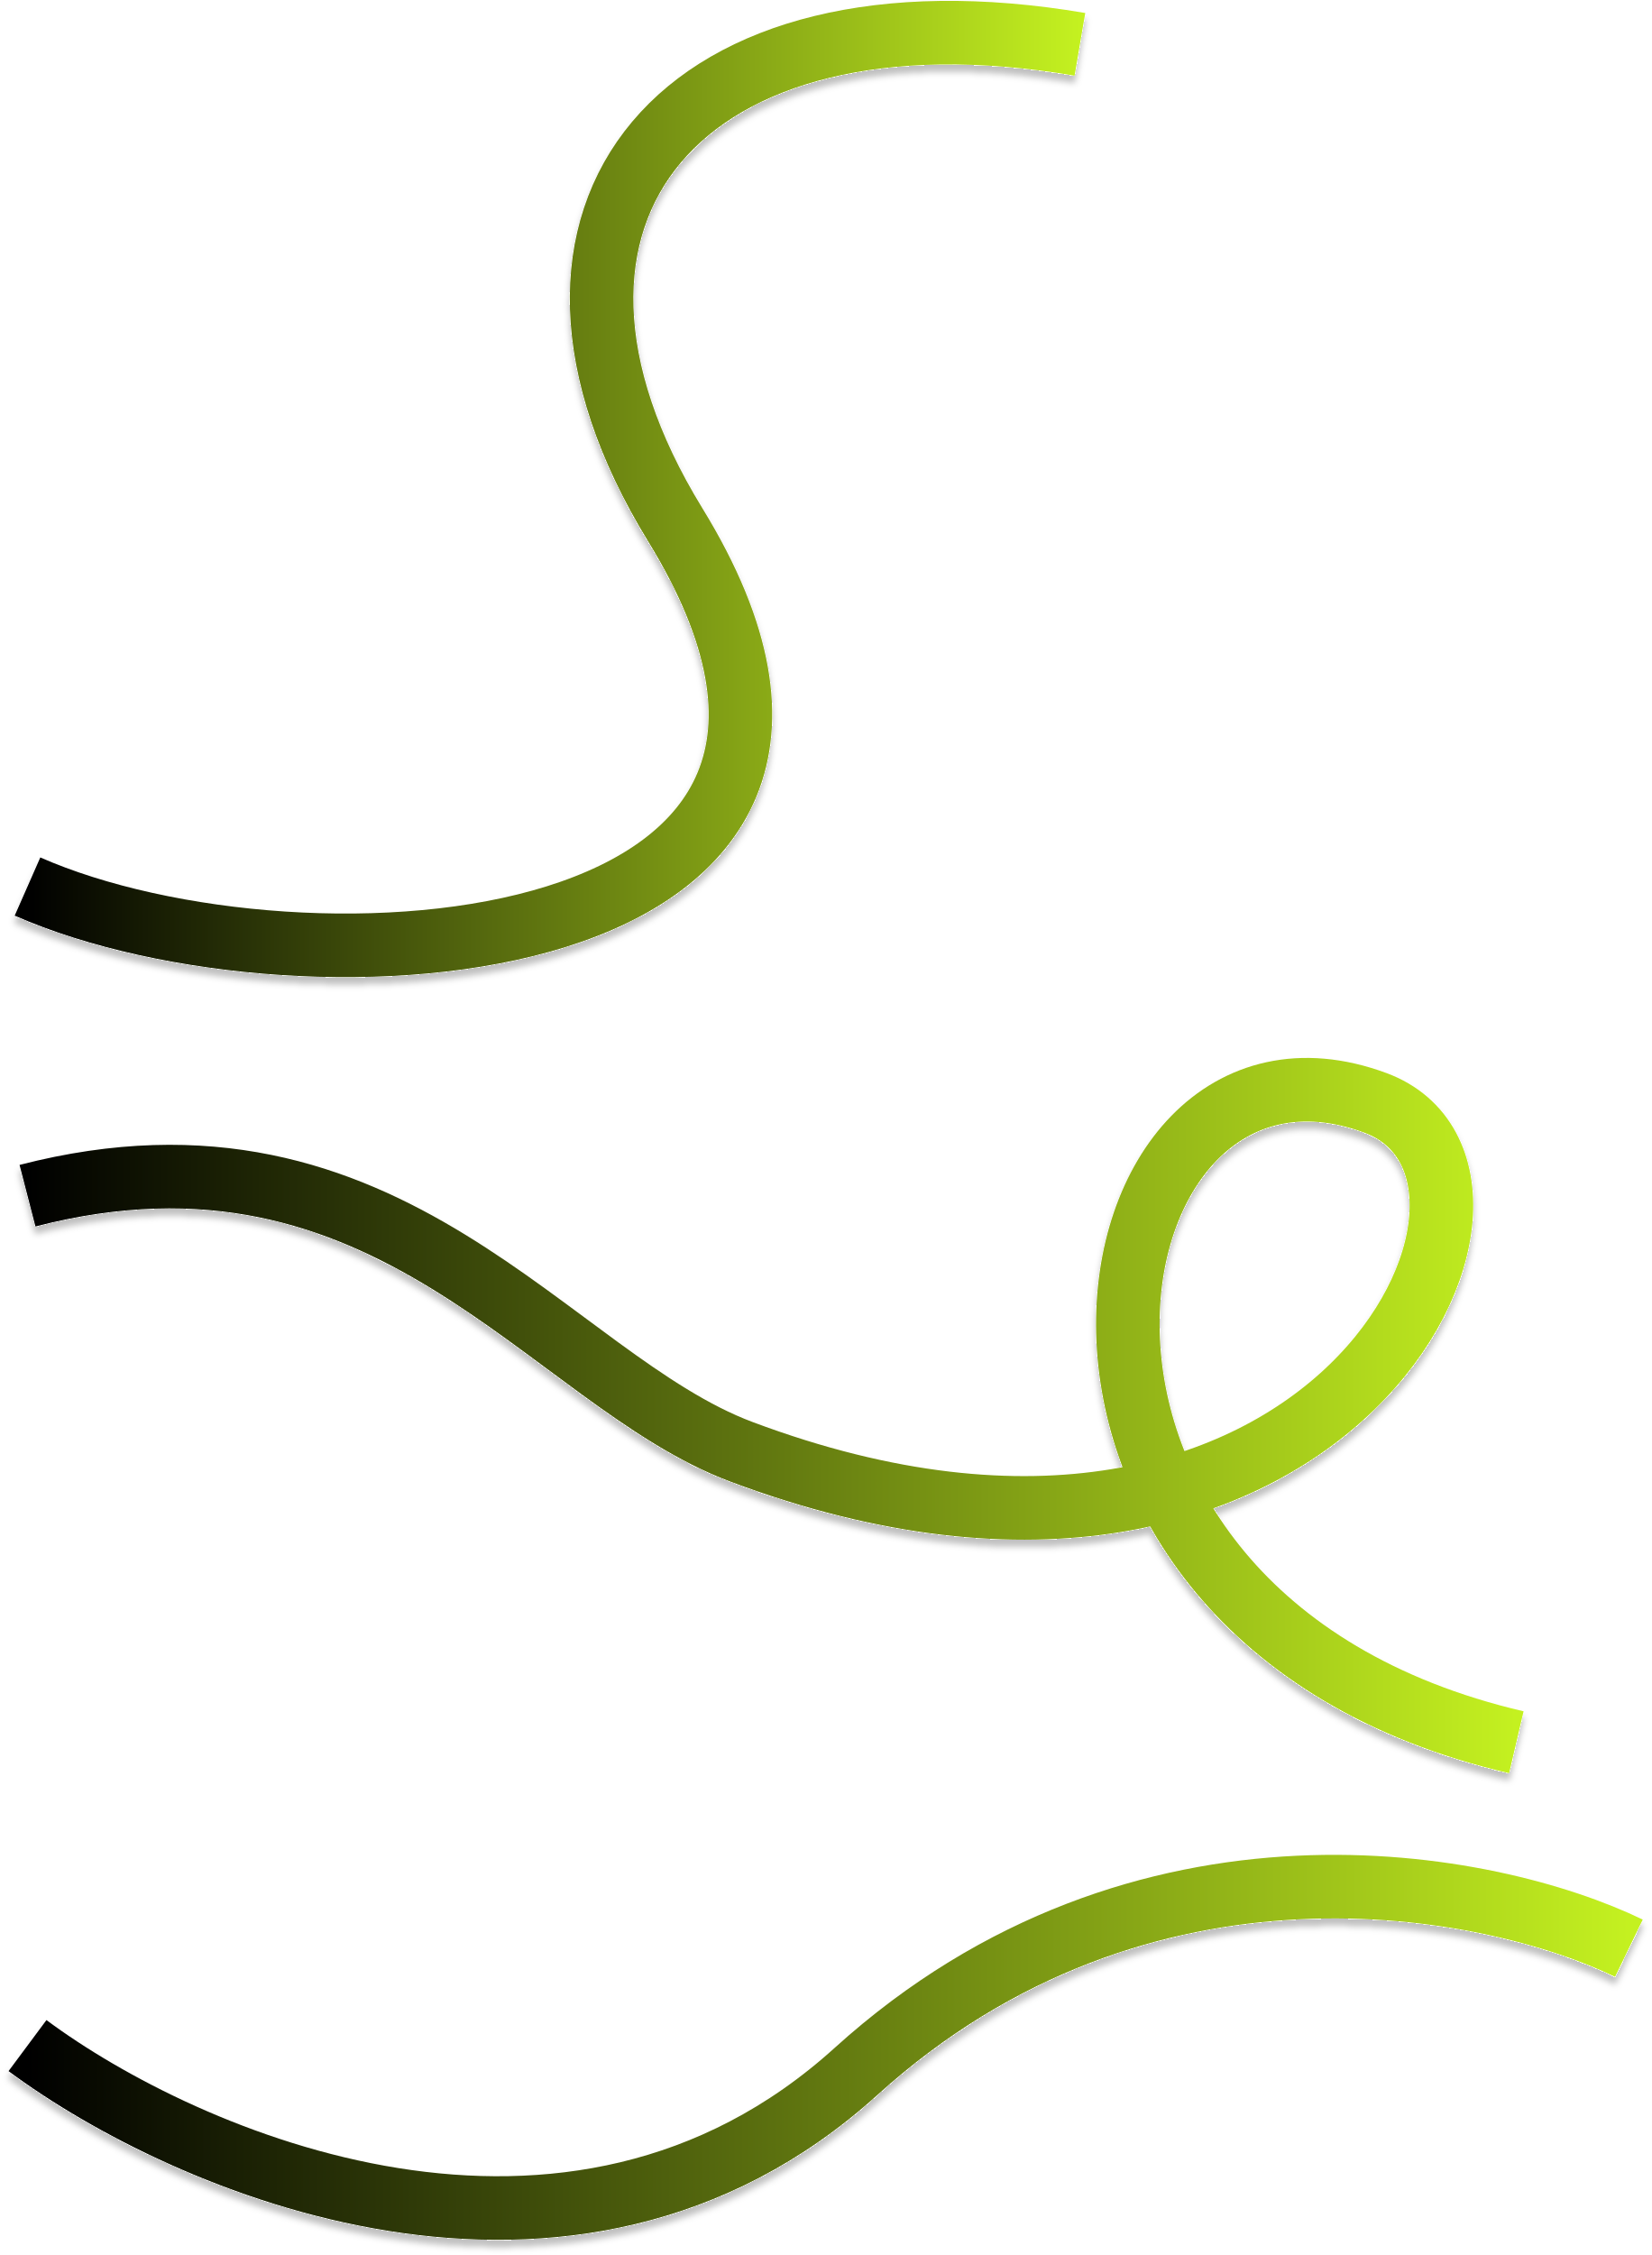
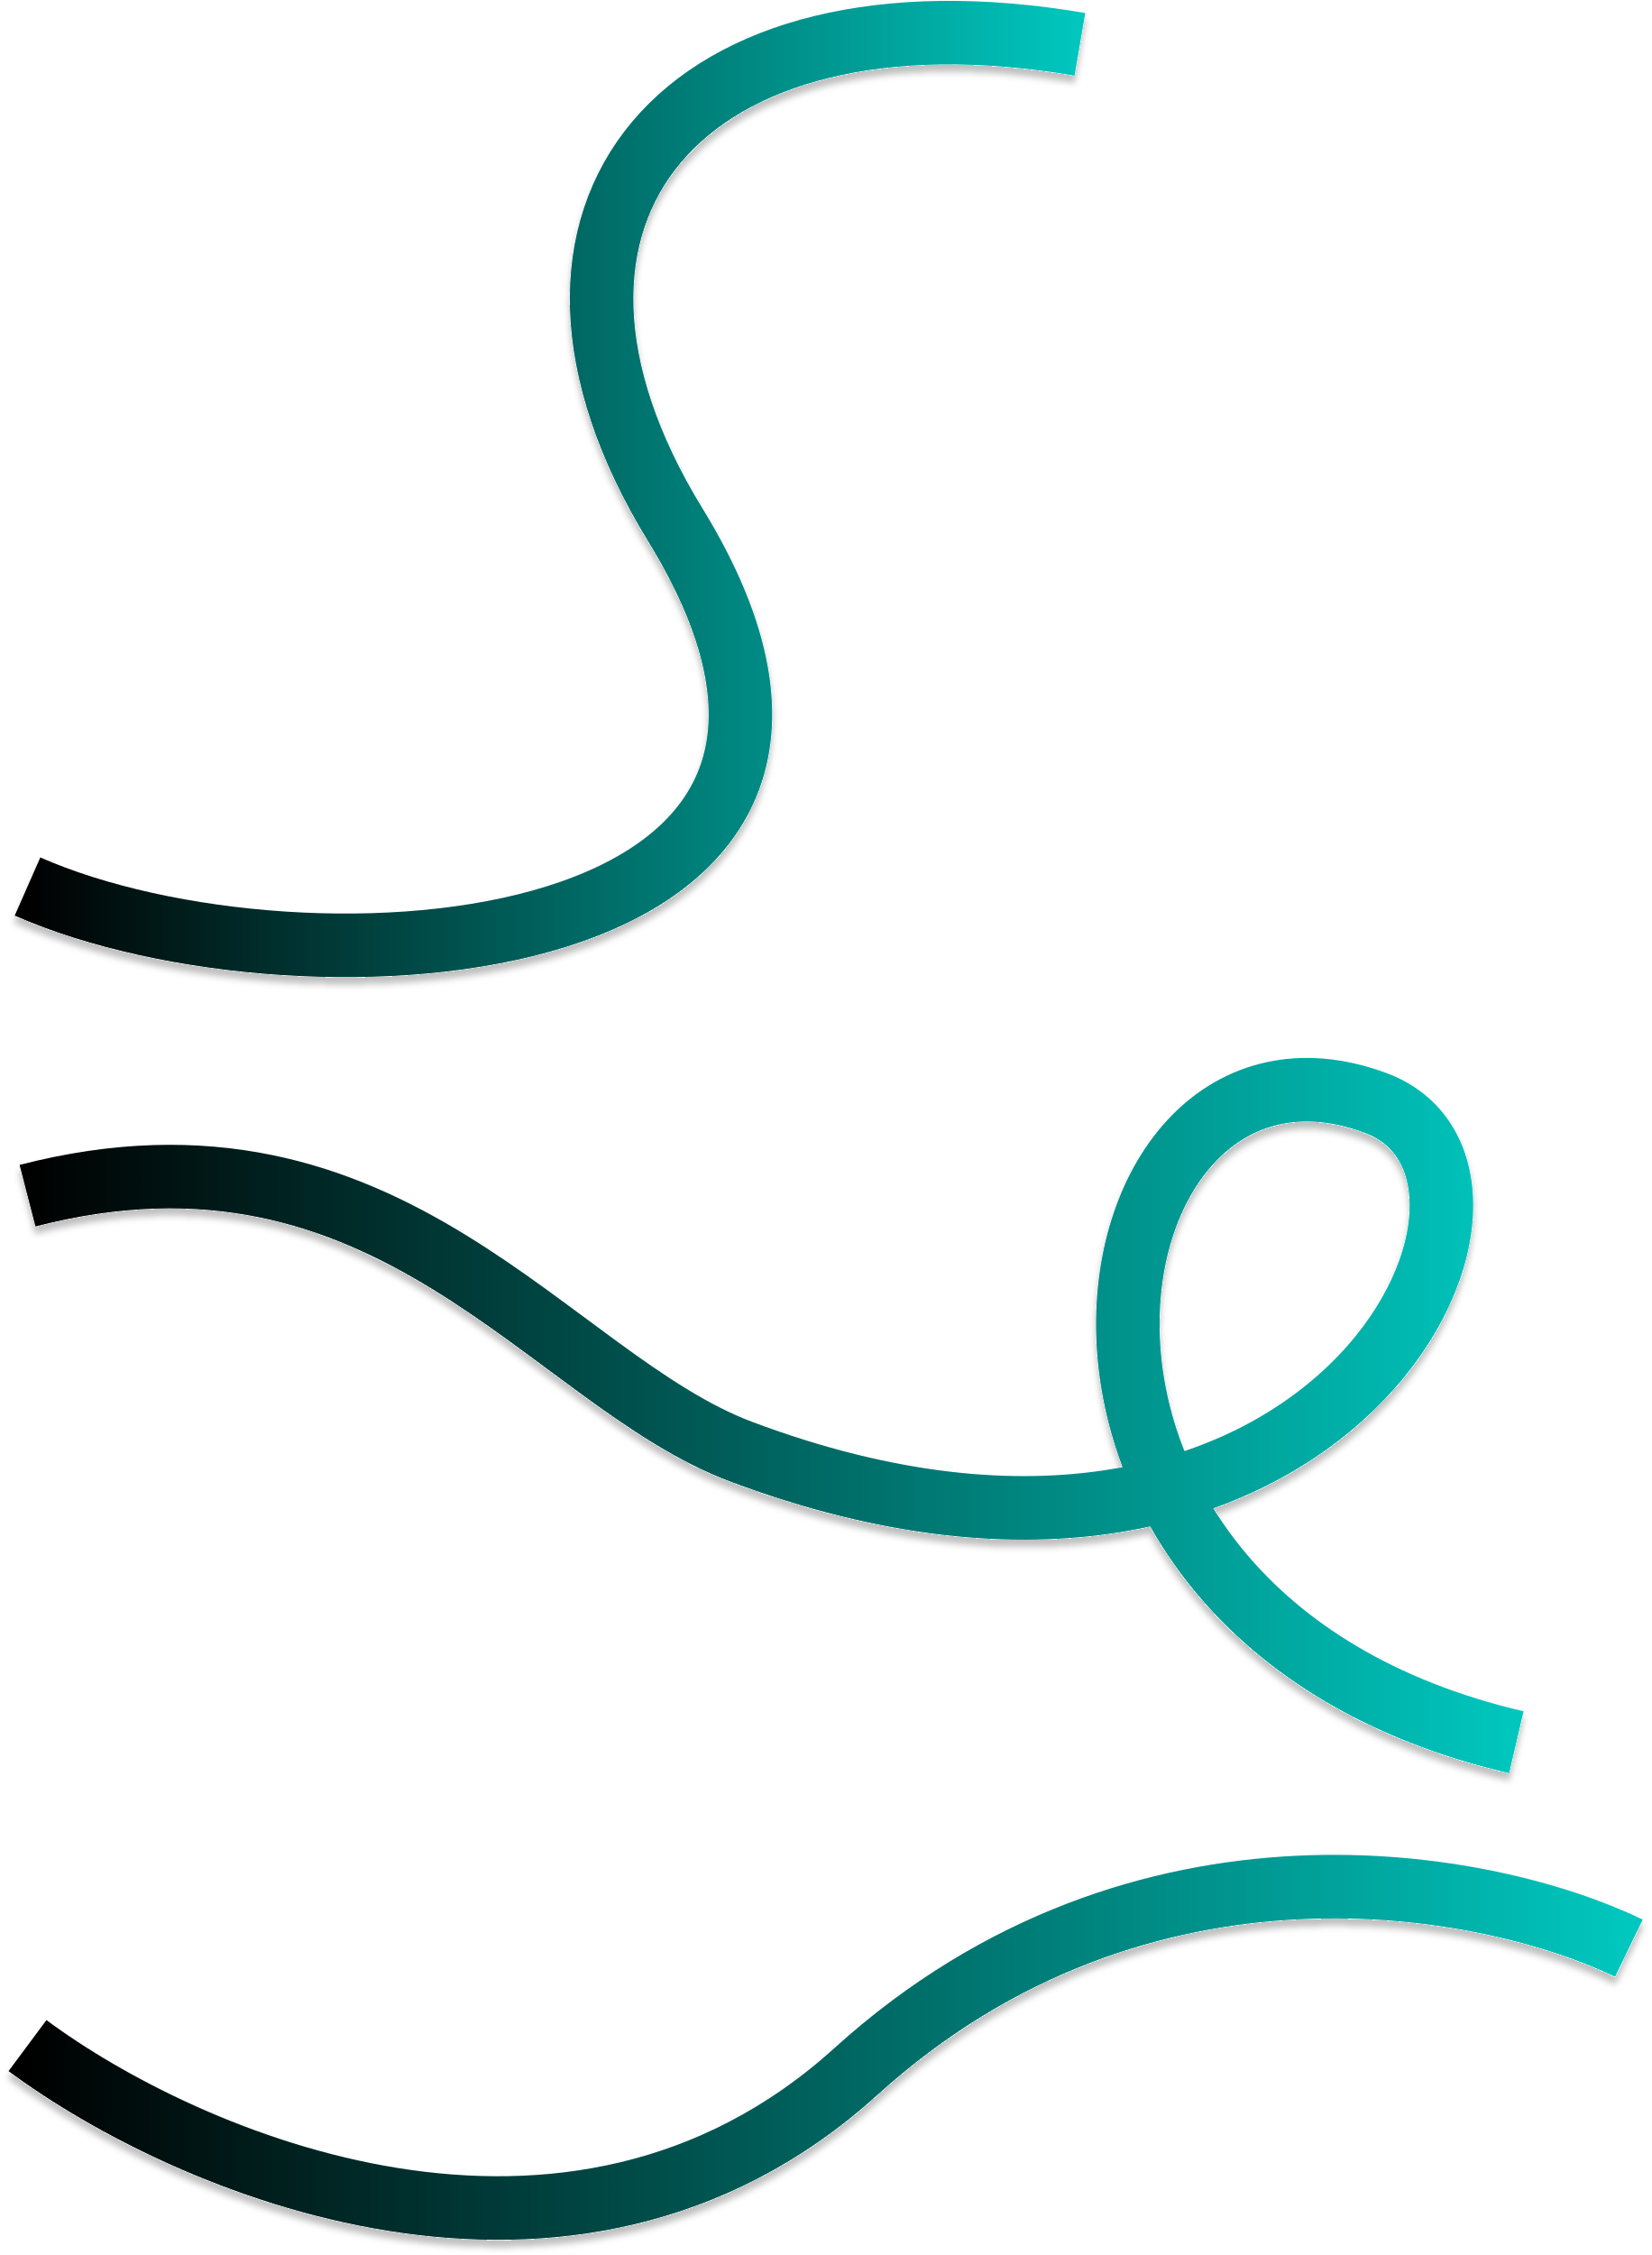
<svg xmlns="http://www.w3.org/2000/svg" width="961" height="1312" viewBox="0 0 961 1312" fill="none">
  <g filter="url(#filter0_d_3144_1252)">
    <path d="M628.5 25.801C397 -13.652 281.488 123.655 393 305.36C550.5 562 176.5 586.468 16 515.801" stroke="url(#paint0_linear_3144_1252)" stroke-width="37" />
    <path d="M882.5 1013.68C563 939.182 626.5 577.182 800.5 641.682C913.09 683.418 774.341 973.247 431.5 844.681C319.5 802.681 227 641.181 16 695.681" stroke="url(#paint1_linear_3144_1252)" stroke-width="37" />
    <path d="M948 1133.5C867.485 1094.56 664.8 1054.38 498.179 1205.2C331.558 1356.03 107.301 1258.02 16 1190.16" stroke="url(#paint2_linear_3144_1252)" stroke-width="37" />
  </g>
  <defs>
    <filter id="filter0_d_3144_1252" x="0.964" y="0.52" width="959.091" height="1310.65" filterUnits="userSpaceOnUse" color-interpolation-filters="sRGB">
      <feFlood flood-opacity="0" result="BackgroundImageFix" />
      <feColorMatrix in="SourceAlpha" type="matrix" values="0 0 0 0 0 0 0 0 0 0 0 0 0 0 0 0 0 0 127 0" result="hardAlpha" />
      <feOffset dy="4" />
      <feGaussianBlur stdDeviation="2" />
      <feComposite in2="hardAlpha" operator="out" />
      <feColorMatrix type="matrix" values="0 0 0 0 0 0 0 0 0 0 0 0 0 0 0 0 0 0 0.25 0" />
      <feBlend mode="normal" in2="BackgroundImageFix" result="effect1_dropShadow_3144_1252" />
      <feBlend mode="normal" in="SourceGraphic" in2="effect1_dropShadow_3144_1252" result="shape" />
    </filter>
    <linearGradient id="paint0_linear_3144_1252" x1="628.5" y1="303.133" x2="16" y2="303.133" gradientUnits="userSpaceOnUse">
-       <stop stop-color="#C4F120" />
+       <stop stop-color="#00C7BE" />
      <stop offset="1" />
    </linearGradient>
    <linearGradient id="paint1_linear_3144_1252" x1="882.5" y1="828.594" x2="16" y2="828.594" gradientUnits="userSpaceOnUse">
-       <stop stop-color="#C4F120" />
+       <stop stop-color="#00C7BE" />
      <stop offset="1" />
    </linearGradient>
    <linearGradient id="paint2_linear_3144_1252" x1="948" y1="1191.18" x2="16" y2="1191.18" gradientUnits="userSpaceOnUse">
-       <stop stop-color="#C4F120" />
+       <stop stop-color="#00C7BE" />
      <stop offset="1" />
    </linearGradient>
  </defs>
</svg>
